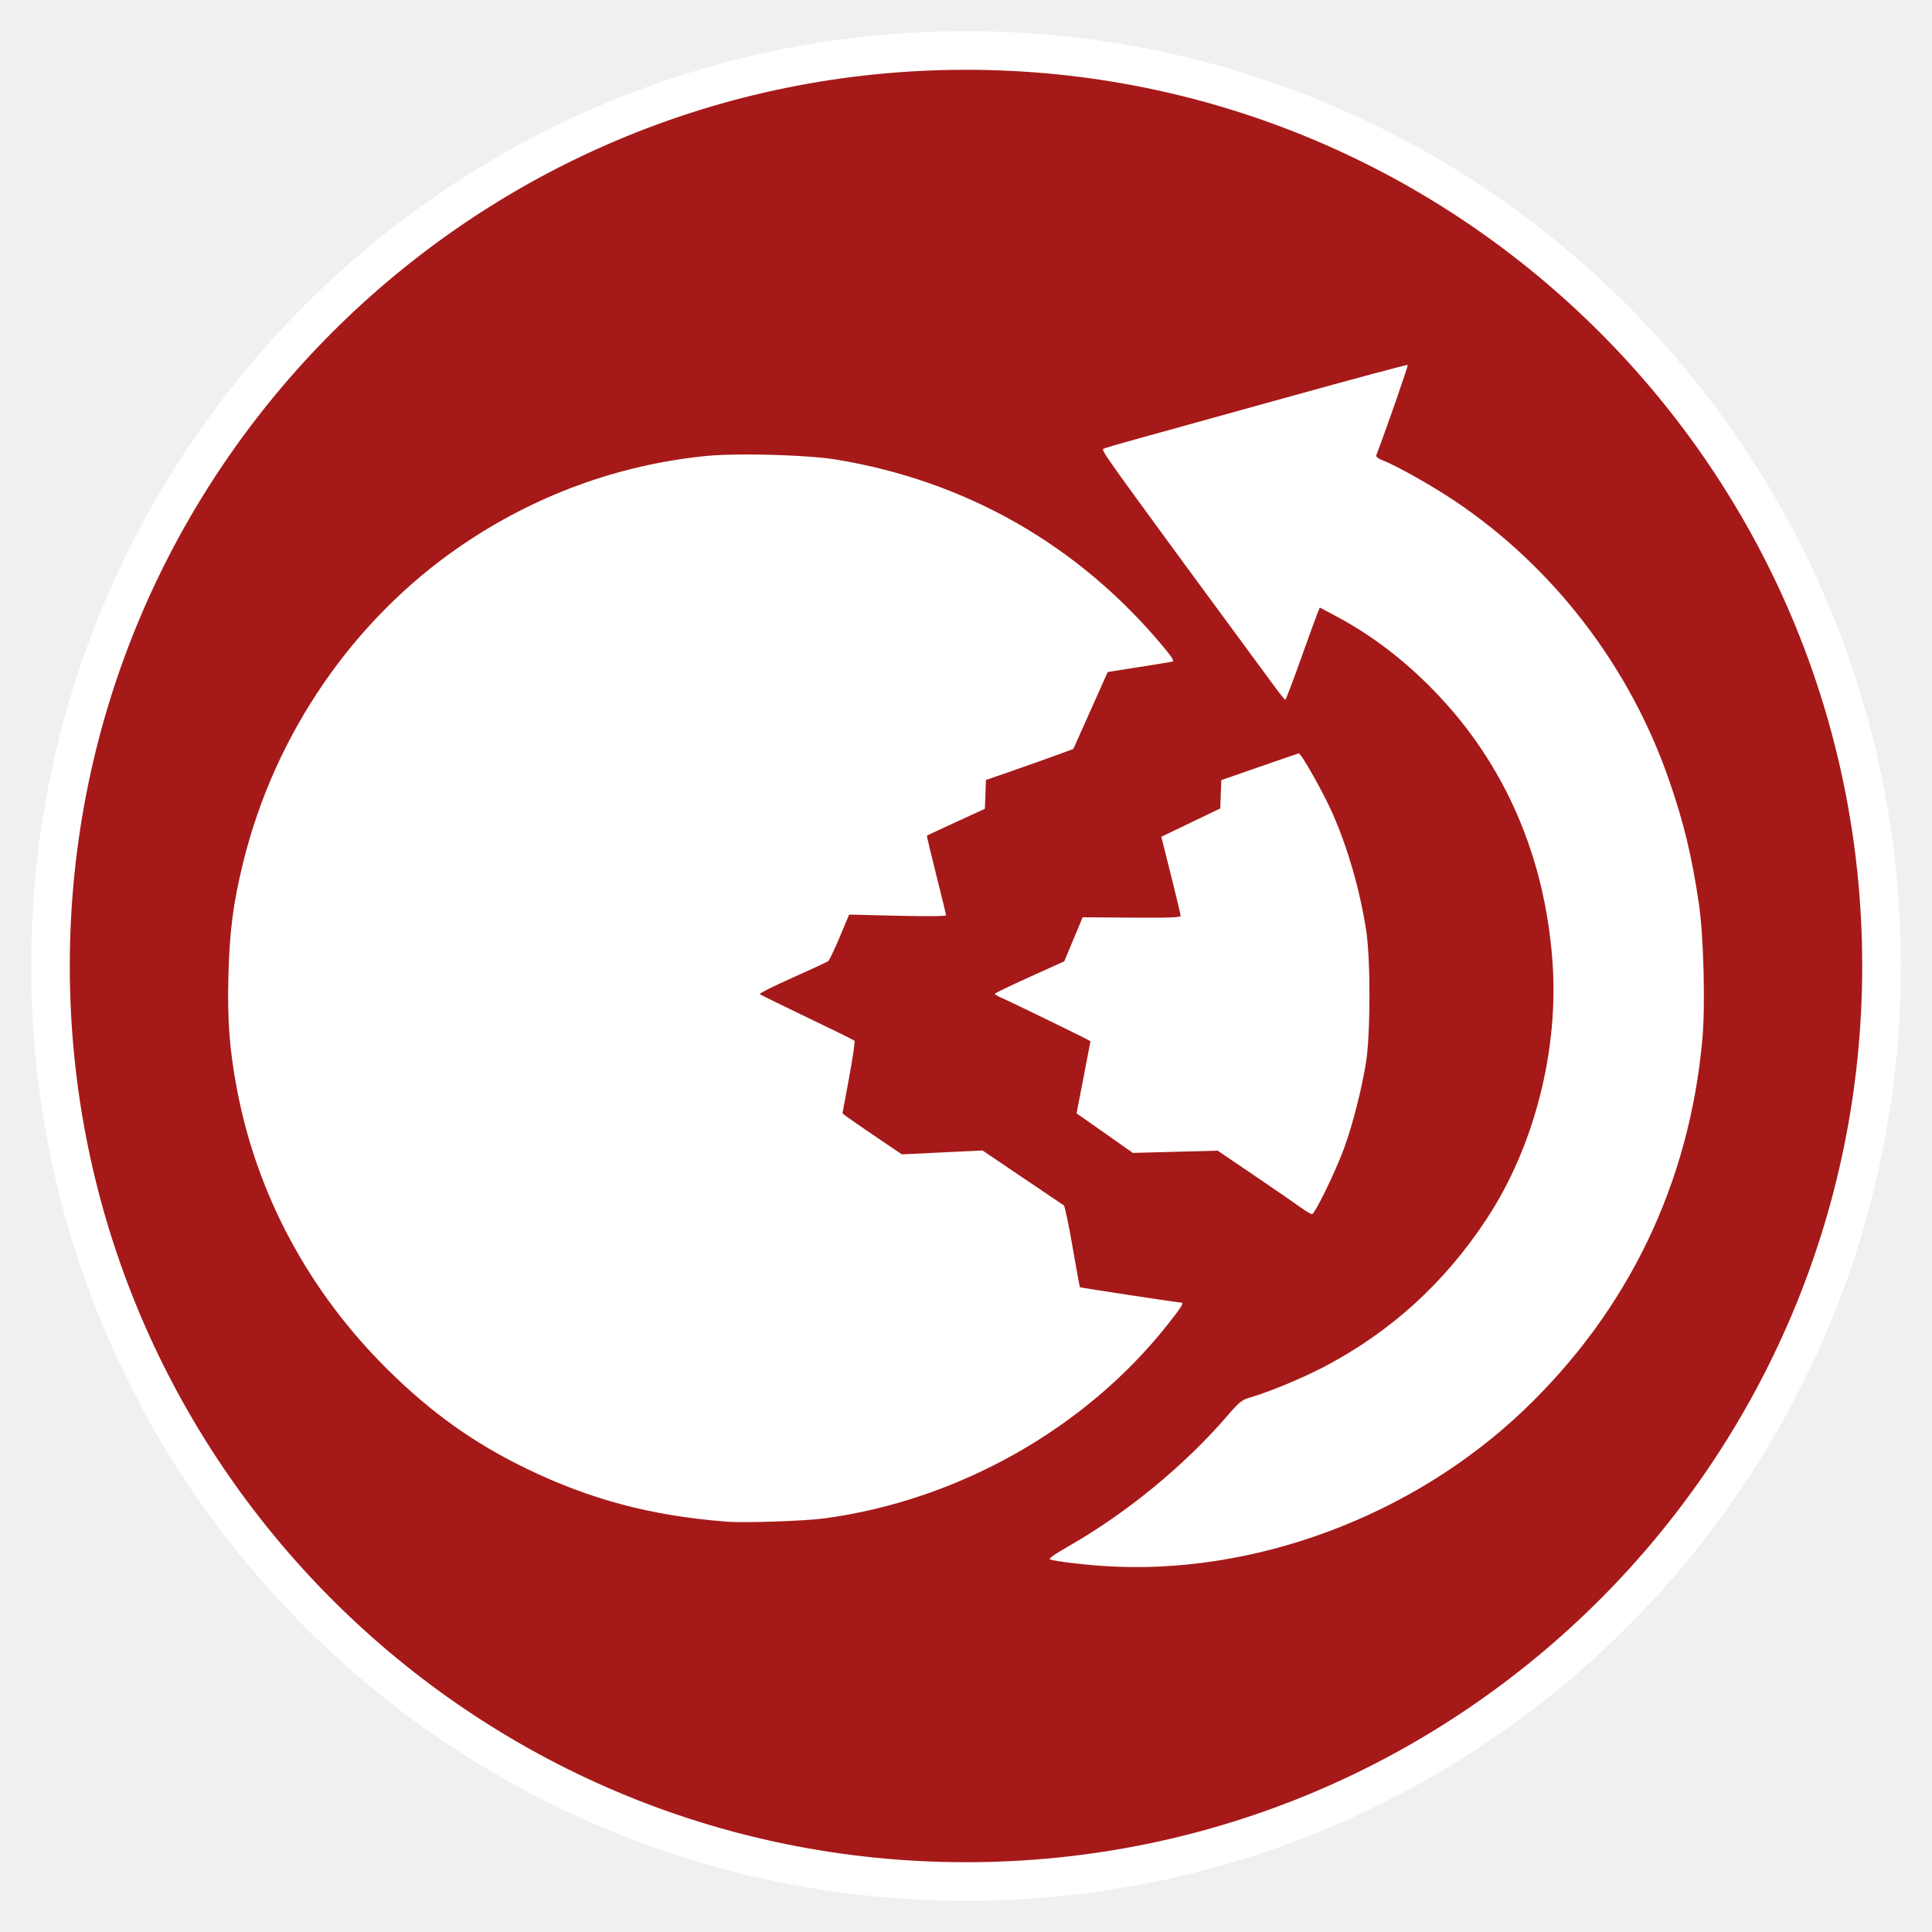
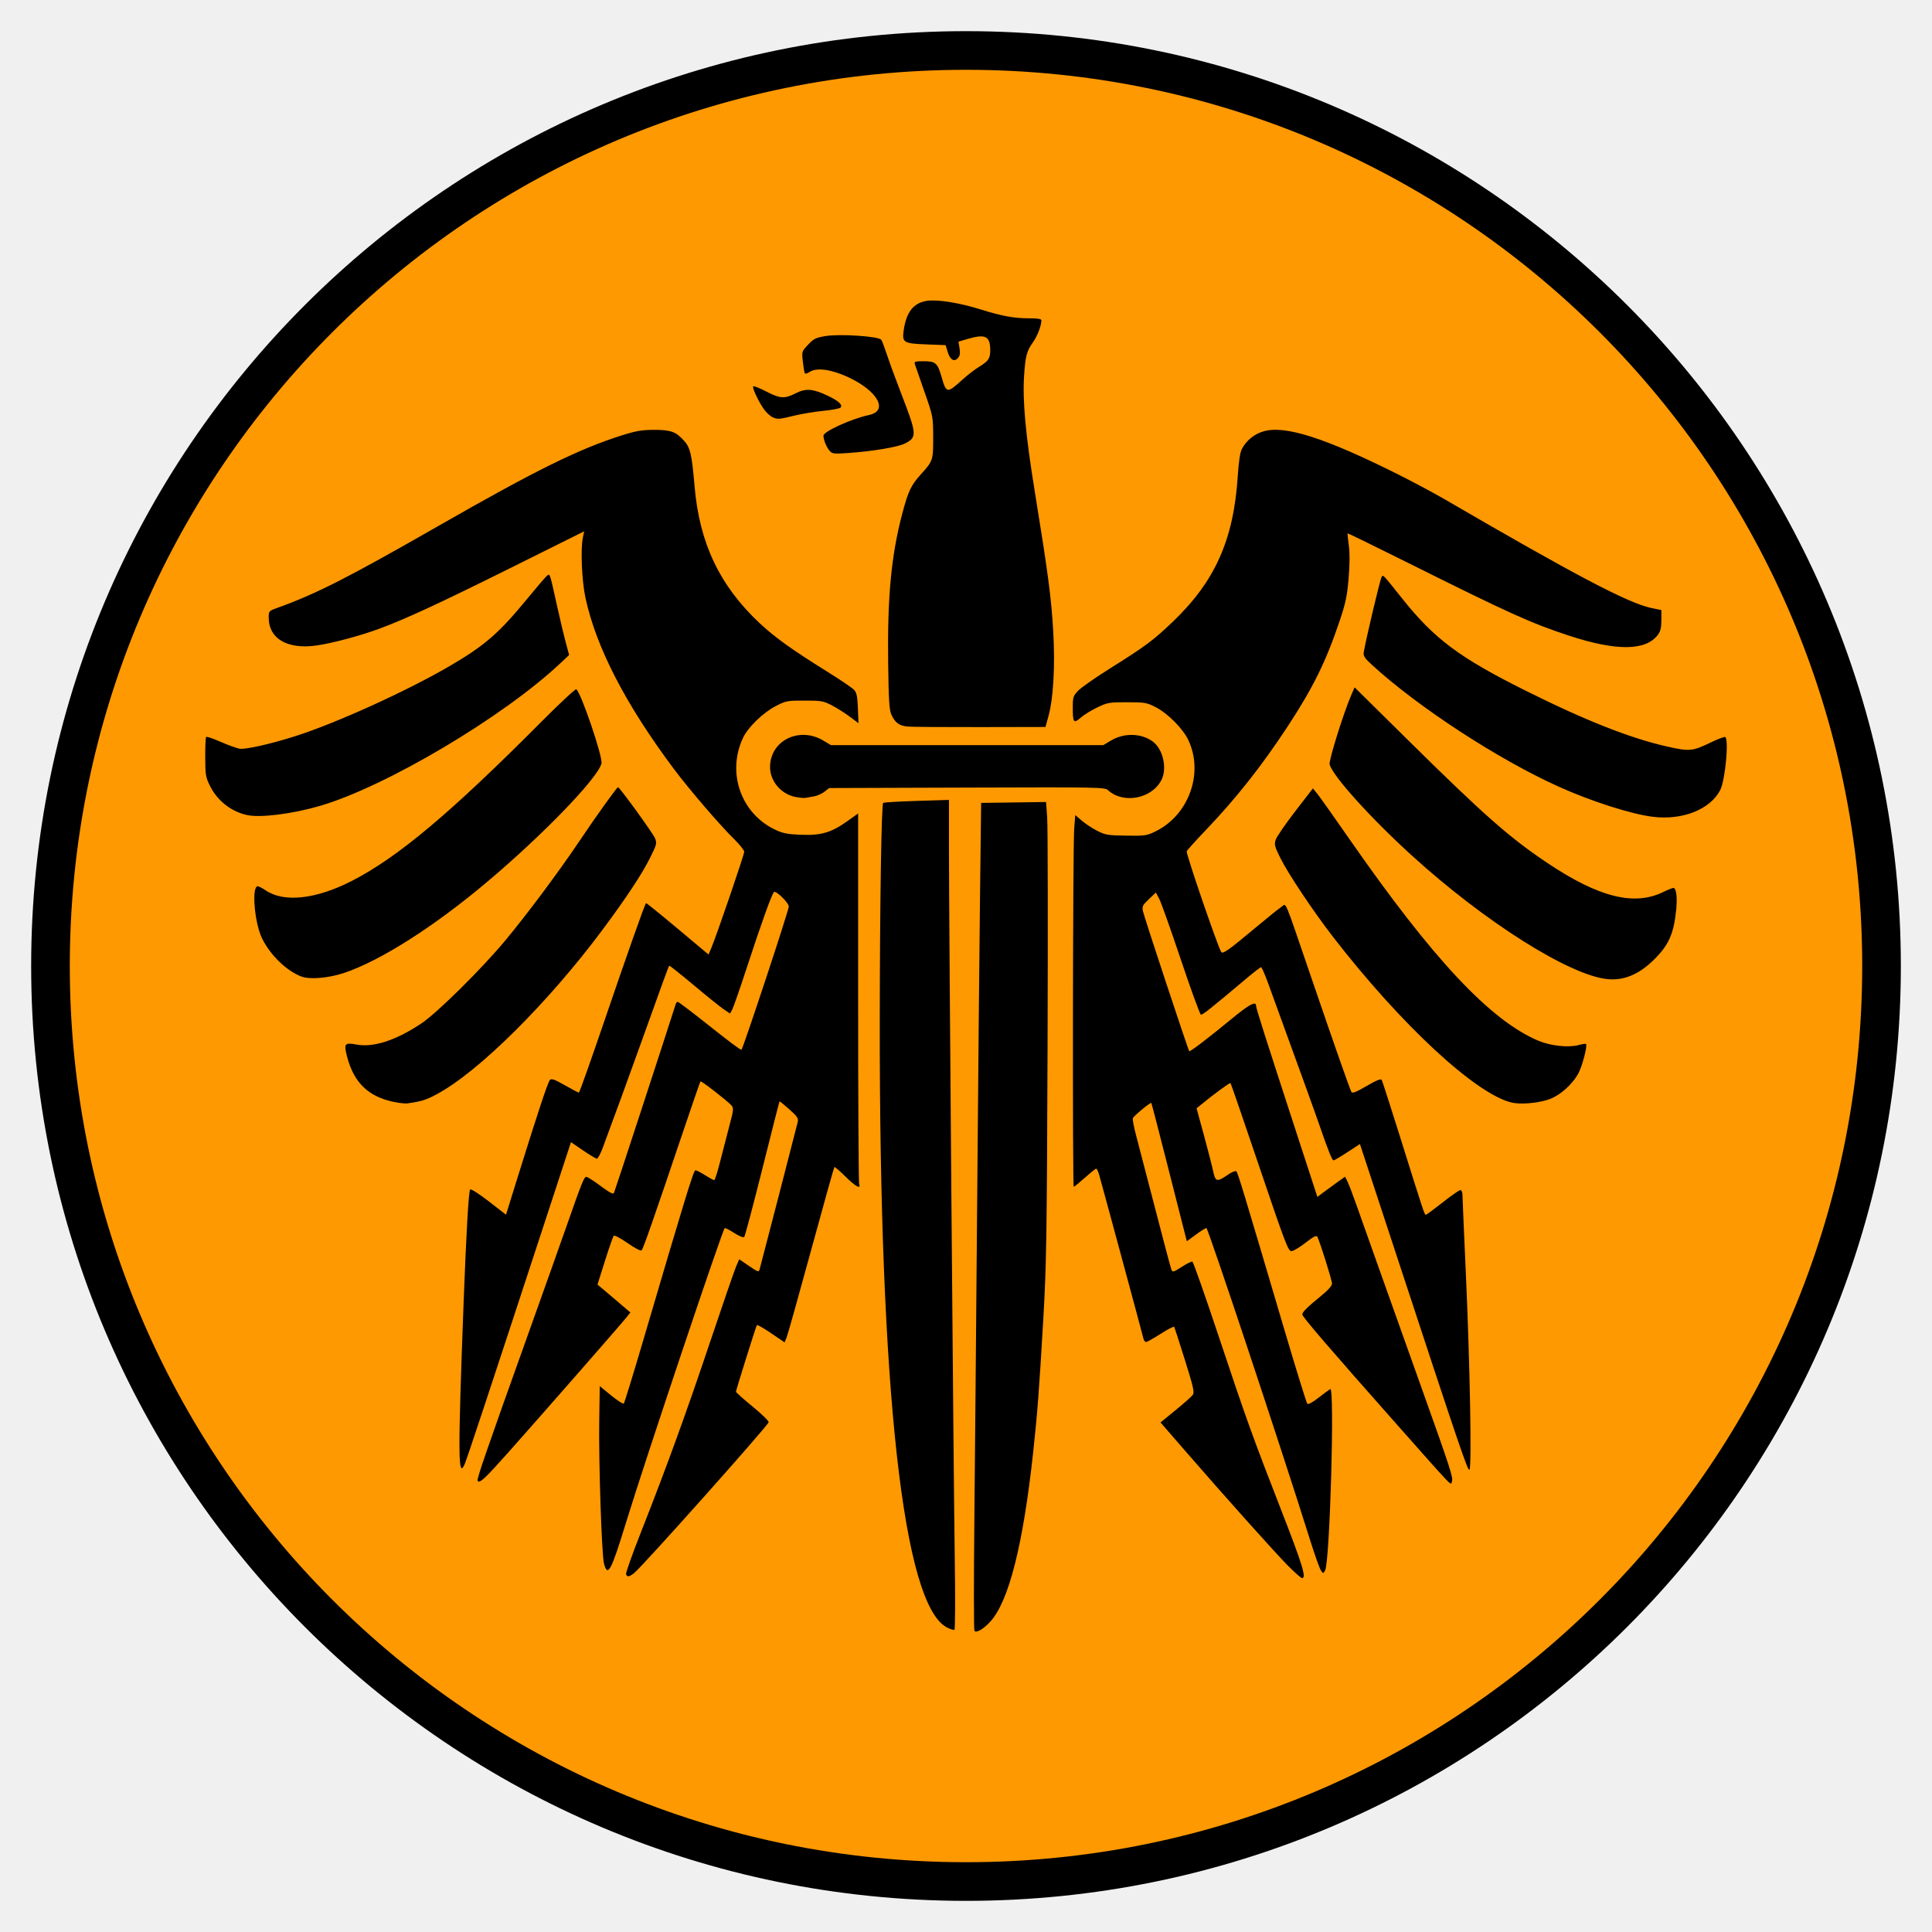
<svg xmlns="http://www.w3.org/2000/svg" width="1000" height="1000" viewBox="0 0 264.583 264.583" version="1.1" id="svg5" xml:space="preserve">
-   <defs id="defs2">
-     <filter id="mask-powermask-path-effect1955_inverse" style="color-interpolation-filters:sRGB" height="100" width="100" x="-50" y="-50">
-       <feColorMatrix id="mask-powermask-path-effect1955_primitive1" values="1" type="saturate" result="fbSourceGraphic" />
-       <feColorMatrix id="mask-powermask-path-effect1955_primitive2" values="-1 0 0 0 1 0 -1 0 0 1 0 0 -1 0 1 0 0 0 1 0 " in="fbSourceGraphic" />
-     </filter>
-     <filter id="mask-powermask-path-effect1983_inverse" style="color-interpolation-filters:sRGB" height="100" width="100" x="-50" y="-50">
-       <feColorMatrix id="mask-powermask-path-effect1983_primitive1" values="1" type="saturate" result="fbSourceGraphic" />
-       <feColorMatrix id="mask-powermask-path-effect1983_primitive2" values="-1 0 0 0 1 0 -1 0 0 1 0 0 -1 0 1 0 0 0 1 0 " in="fbSourceGraphic" />
-     </filter>
-     <clipPath clipPathUnits="userSpaceOnUse" id="clipPath2020">
-       <path id="path2022" style="fill:#000000;fill-opacity:1;stroke-width:0.247" d="M 4.553,4.213 V 102.91 c 0.296,0.305 0.58,0.645 0.85,1.018 -7.672e-4,-1.917 -0.013,-5.15 0.002,-5.166 0.135,-0.151 4.673,4.291 8.12,7.947 6.367,6.755 12.843,14.537 21.564,25.916 9.783,12.763 19.924,21.732 34.555,30.562 7.984,4.818 11.854,8.276 26.715,23.869 6.268,6.577 7.742,8.341 15.028,17.978 5.408,7.153 7.609,9.89 10.665,13.261 0.846,0.933 2.26,2.63 3.142,3.769 0.882,1.14 2.936,3.411 4.564,5.047 4.743,4.766 9.177,8.223 18.503,14.427 8.766,5.832 13.518,9.703 20.747,16.904 3.918,3.903 11.799,12.674 11.588,12.897 -0.001,0.003 -0.198,0.011 -0.207,0.012 1.326,0.068 2.65,0.17 3.974,0.273 3.244,0.2 6.48,0.492 9.714,0.805 3.001,0.35 6,0.701 9.013,0.932 2.438,0.246 4.88,0.435 7.328,0.54 0.467,-0.004 0.934,0.007 1.401,-0.012 3.294,-0.138 6.587,-0.598 9.856,-0.982 4.211,-0.494 6.183,-0.74 10.4,-1.255 4.172,-0.528 8.34,-1.09 12.508,-1.65 2.665,-0.358 4.9,-0.146 6.679,0.448 v -20.031 -32.327 l -4.486,-5.358 c -10.243,-12.233 -19.051,-21.813 -27.666,-30.09 -4.955,-4.761 -6.757,-6.116 -18.177,-13.672 -10.898,-7.211 -13.061,-9.009 -20.866,-17.355 -5.692,-6.086 -8.395,-9.377 -16.51,-20.102 -5.693,-7.524 -9.051,-11.725 -12.192,-15.253 -2.65,-2.977 -13.93,-14.3 -16.056,-16.118 -2.709,-2.317 -7.038,-5.418 -13.504,-9.673 C 108.506,81.719 105.093,78.927 97.826,70.852 90.074,62.238 85.215,56.396 79.439,48.744 67.057,32.342 53.274,18.426 39.401,8.317 37.671,7.056 35.614,5.617 34.831,5.119 L 33.408,4.213 H 18.98 Z m 59.629,0 3.307,3.392 C 75.252,15.568 81.544,23.149 94.523,40.179 101.515,49.353 103.545,51.834 107.002,55.43 c 4.788,4.981 10.309,9.446 16.607,13.43 12.579,7.959 20.154,14.03 29.585,23.71 7.299,7.491 8.771,9.235 19.568,23.177 6.516,8.414 11.056,13.897 15.655,18.907 6.781,7.386 11.495,11.224 23.364,19.019 11.374,7.471 11.513,7.583 20.875,16.933 7.665,7.656 13.193,13.599 17.035,18.316 0.795,0.976 1.473,1.781 1.507,1.789 0.034,0.007 0.062,-7.75 0.062,-17.24 v -17.253 l -3.384,-3.497 c -6.679,-6.901 -12.276,-11.499 -21.966,-18.046 -9.765,-6.597 -14.592,-10.334 -21.084,-16.321 -4.853,-4.475 -8.594,-8.697 -13.146,-14.834 C 184.248,93.499 178.261,86.599 168.756,77.101 157.533,65.884 148.117,57.817 136.443,49.416 122.304,39.241 113.701,31.346 106.915,22.317 103.576,17.876 99.263,10.257 97.538,5.755 L 96.947,4.213 H 80.565 Z m 187.079,0 -19.675,0.06 -19.675,0.06 19.552,0.065 19.552,0.065 V 27.529 c 0,12.686 0.056,23.066 0.123,23.066 0.068,0 0.123,-10.436 0.123,-23.191 z M 211.941,15.447 c -0.064,0.044 -0.169,0.058 -0.19,0.132 -0.023,0.08 -0.041,0.162 -0.059,0.244 0.081,-0.128 0.161,-0.256 0.249,-0.375 z M 5.508,44.427 c 0.41,0 5.099,2.178 7.176,3.333 7.839,4.36 14.508,9.491 22.429,17.259 7.922,7.768 14.337,15.289 24.945,29.243 2.218,2.917 5.055,6.581 6.304,8.141 7.248,9.055 17.389,18.333 26.02,23.804 11.565,7.332 16.507,11.231 25.78,20.339 11.549,11.345 14.77,15.093 24.92,29.005 5.133,7.035 8.095,10.544 13.935,16.504 8.449,8.624 15.224,13.963 24.775,19.524 4.637,2.7 10.623,7.638 16.979,14.006 5.23,5.241 12.632,13.094 14.831,15.734 2.073,2.488 8.693,9.568 15.323,16.385 2.243,2.307 4.08,4.261 4.08,4.343 7.9e-4,0.082 -1.192,0.708 -2.651,1.392 -3.413,1.599 -8.672,3.268 -14.121,4.481 -6.159,1.371 -5.897,1.348 -6.922,0.587 -0.481,-0.358 -1.369,-1.324 -1.974,-2.148 -7.418,-10.113 -14.363,-18.01 -24.467,-27.821 -8.16,-7.923 -10.083,-9.463 -18.666,-14.941 -7.481,-4.775 -10.332,-6.804 -13.365,-9.508 -1.402,-1.25 -3.332,-2.947 -4.29,-3.77 -2.515,-2.162 -8.289,-7.991 -11.271,-11.376 -3.708,-4.21 -7.753,-9.299 -14.084,-17.719 -3.06,-4.071 -6.491,-8.511 -7.623,-9.868 -2.916,-3.495 -11.751,-12.402 -17.953,-18.098 -4.921,-4.52 -5.626,-5.07 -10.501,-8.19 C 70.981,136.023 67.017,132.894 57.508,123.279 48.876,114.551 46.742,111.999 36.744,98.456 30.573,90.096 27.747,86.529 24.497,83 20.846,79.034 15.926,74.643 12.759,72.522 9.532,70.36 6.432,67.955 5.848,67.16 L 5.293,66.404 V 55.415 c 0,-6.077 0.096,-10.989 0.215,-10.989 z M 186.03,50.727 c -0.102,0.091 -0.202,0.184 -0.301,0.277 0.05,0.006 0.102,0.013 0.152,0.018 0.04,-0.082 0.08,-0.164 0.123,-0.244 0.009,-0.017 0.018,-0.034 0.026,-0.051 z m -2.496,14.331 c -0.031,-0.014 -0.01,0.038 0.017,0.137 0.032,0.037 0.08,0.067 0.097,0.112 0.062,0.005 0.121,0.01 0.179,0.015 -0.002,-0.002 -0.004,-0.004 -0.006,-0.006 -0.175,-0.164 -0.257,-0.244 -0.287,-0.258 z" mask="none" />
-     </clipPath>
-   </defs>
+   <defs id="defs2" />
  <g id="layer1">
-     <circle style="fill:#a61919;stroke:#ffffff;stroke-width:5.292;fill-opacity:1;stroke-opacity:1;stroke-dasharray:none;paint-order:normal" id="path236-3" mask="none" r="125.379" cy="132.292" cx="132.292" />
-     <path id="path34108" style="fill:#fefffe;stroke-width:0.247;fill-opacity:1" d="m 192.784,49.977 c -0.068,-0.068 -7.508,1.928 -16.533,4.436 -9.025,2.508 -18.3,5.079 -20.611,5.714 -2.311,0.635 -4.347,1.235 -4.525,1.334 -0.313,0.175 0.166,0.857 10.951,15.592 1.244,1.699 4.189,5.703 6.546,8.898 2.356,3.194 4.955,6.726 5.774,7.847 0.819,1.121 1.553,2.039 1.63,2.039 0.077,0 1.022,-2.475 2.099,-5.499 1.077,-3.025 2.109,-5.868 2.294,-6.318 l 0.336,-0.818 2.153,1.144 c 4.932,2.621 9.395,6.021 13.581,10.344 9.563,9.877 15.085,22.545 16.131,37.009 0.876,12.116 -2.485,25.284 -8.976,35.169 -5.798,8.83 -13.228,15.583 -22.416,20.373 -2.899,1.511 -7.425,3.386 -9.907,4.105 -1.244,0.36 -1.559,0.605 -3.13,2.433 -5.887,6.85 -13.787,13.359 -21.757,17.925 -2.123,1.216 -2.904,1.779 -2.595,1.869 0.946,0.274 4.432,0.699 7.312,0.89 20.408,1.357 42.263,-6.754 57.551,-21.359 14.3,-13.661 22.651,-31.01 24.445,-50.779 0.418,-4.604 0.172,-14.178 -0.476,-18.558 -0.976,-6.598 -2.086,-11.182 -4.125,-17.044 -5.409,-15.547 -15.862,-29.128 -29.378,-38.167 -3.033,-2.029 -7.939,-4.796 -9.681,-5.462 -0.728,-0.278 -1.077,-0.543 -0.995,-0.756 1.334,-3.477 4.394,-12.267 4.303,-12.359 z m -89.701,12.267 c -2.536,-0.019 -4.888,0.044 -6.446,0.203 -12.08,1.234 -23.471,5.419 -33.557,12.328 -14.713,10.078 -25.456,25.722 -29.793,43.383 -1.367,5.567 -1.865,9.455 -2.014,15.739 -0.142,5.936 0.17,9.962 1.189,15.324 2.748,14.469 9.865,27.69 20.65,38.361 5.974,5.911 11.78,10.052 18.99,13.545 8.791,4.258 17.11,6.461 27.434,7.263 2.433,0.189 10.678,-0.087 13.346,-0.447 18.355,-2.476 35.779,-12.314 47.035,-26.56 1.917,-2.426 2.27,-3.001 1.84,-2.995 -0.372,0.005 -13.781,-2.033 -13.859,-2.106 -0.044,-0.042 -0.504,-2.546 -1.022,-5.566 -0.518,-3.02 -1.053,-5.56 -1.189,-5.645 -0.136,-0.086 -2.696,-1.812 -5.69,-3.837 l -5.443,-3.681 -5.522,0.268 -5.522,0.267 -3.46,-2.34 c -1.903,-1.287 -3.734,-2.55 -4.068,-2.806 l -0.608,-0.465 0.91,-4.898 c 0.501,-2.693 0.83,-4.972 0.732,-5.063 -0.098,-0.091 -3.015,-1.525 -6.481,-3.185 -3.466,-1.66 -6.386,-3.095 -6.489,-3.189 -0.103,-0.094 1.899,-1.097 4.449,-2.23 2.549,-1.132 4.766,-2.162 4.926,-2.288 0.16,-0.126 0.87,-1.611 1.579,-3.301 l 1.288,-3.073 6.639,0.162 c 3.947,0.096 6.637,0.07 6.633,-0.064 -0.004,-0.124 -0.609,-2.614 -1.345,-5.533 -0.736,-2.919 -1.308,-5.338 -1.272,-5.374 0.036,-0.036 1.837,-0.879 4.001,-1.873 l 3.936,-1.808 0.071,-1.971 0.071,-1.971 3.513,-1.218 c 1.932,-0.67 4.625,-1.626 5.984,-2.124 l 2.472,-0.906 2.354,-5.27 2.354,-5.27 4.196,-0.661 c 2.308,-0.363 4.389,-0.703 4.626,-0.754 0.338,-0.073 0.03,-0.569 -1.439,-2.318 -11.547,-13.739 -26.834,-22.436 -44.591,-25.365 -2.438,-0.402 -7.178,-0.657 -11.405,-0.688 z m 74.768,40.931 c -0.118,0.027 -2.55,0.861 -5.405,1.854 l -5.19,1.805 -0.072,1.939 -0.073,1.939 -4.037,1.942 -4.037,1.943 1.323,5.263 c 0.728,2.895 1.326,5.397 1.329,5.561 0.005,0.227 -1.6,0.286 -6.709,0.247 l -6.715,-0.051 -1.256,3.016 -1.256,3.017 -4.758,2.149 c -2.617,1.182 -4.758,2.216 -4.758,2.299 0,0.083 0.361,0.308 0.803,0.5 1.528,0.664 12.296,5.914 12.295,5.994 -9.4e-4,0.044 -0.429,2.284 -0.952,4.978 l -0.95,4.898 3.856,2.711 3.856,2.711 5.808,-0.154 5.808,-0.154 5.093,3.454 c 2.801,1.9 5.637,3.853 6.302,4.341 0.665,0.488 1.349,0.889 1.519,0.893 0.384,0.007 3.164,-5.694 4.378,-8.98 1.153,-3.118 2.446,-8.167 3.019,-11.784 0.626,-3.954 0.634,-14.237 0.013,-18.167 -0.872,-5.521 -2.481,-11.116 -4.565,-15.875 -1.268,-2.894 -4.348,-8.36 -4.67,-8.287 z" />
+     <circle style="fill:#ff9800;fill-opacity:0.992;stroke:#ea8a12;stroke-width:0;stroke-dasharray:none;stroke-opacity:1;paint-order:stroke markers fill" id="path236" cx="132.292" cy="132.292" r="125.379" />
+     <circle style="fill:#427328;fill-opacity:0;stroke:#000000;stroke-width:5.292;stroke-dasharray:none;stroke-opacity:1;paint-order:normal" id="path236-3" cx="132.292" cy="132.292" r="125.379" />
+     <path style="fill:#000000;stroke-width:0.226" d="m 133.443,223.322 c -0.086,-0.139 -0.09,-6.778 -0.01,-14.753 0.081,-7.975 0.256,-27.931 0.391,-44.347 0.134,-16.416 0.311,-35.341 0.393,-42.057 l 0.149,-12.21 4.444,-0.061 4.444,-0.061 0.155,2.096 c 0.086,1.153 0.109,15.222 0.052,31.265 -0.093,26.131 -0.153,30.028 -0.582,37.422 -0.561,9.679 -0.809,12.941 -1.396,18.338 -1.367,12.577 -3.321,20.309 -5.835,23.092 -0.958,1.061 -1.975,1.649 -2.206,1.277 z m -3.759,-0.445 c -6.007,-3.085 -9.252,-32.383 -9.203,-83.074 0.016,-15.93 0.229,-29.608 0.465,-29.844 0.077,-0.077 2.136,-0.201 4.575,-0.276 l 4.435,-0.136 8e-5,6.536 c 1.2e-4,9.437 0.628,86.2 0.798,97.465 0.079,5.241 0.059,9.581 -0.045,9.644 -0.103,0.064 -0.564,-0.078 -1.025,-0.314 z m 46.645,-8.514 c -1.879,-1.913 -8.602,-9.426 -13.987,-15.632 l -3.411,-3.931 2.073,-1.693 c 1.14,-0.931 2.2,-1.874 2.355,-2.095 0.236,-0.337 0.059,-1.111 -1.088,-4.769 -0.753,-2.402 -1.416,-4.442 -1.473,-4.533 -0.057,-0.091 -0.889,0.337 -1.849,0.953 -0.96,0.615 -1.862,1.119 -2.003,1.119 -0.141,1e-5 -0.306,-0.229 -0.366,-0.509 -0.104,-0.483 -5.544,-20.599 -6.053,-22.385 -0.133,-0.466 -0.313,-0.847 -0.401,-0.847 -0.087,4.6e-4 -0.786,0.56 -1.552,1.244 -0.766,0.683 -1.453,1.243 -1.526,1.243 -0.182,0 -0.126,-46.667 0.059,-49.025 l 0.147,-1.881 0.904,0.775 c 0.497,0.426 1.451,1.051 2.119,1.39 1.104,0.559 1.463,0.618 3.957,0.654 2.584,0.037 2.817,0.003 4.027,-0.592 4.572,-2.245 6.627,-8.026 4.458,-12.54 -0.734,-1.527 -2.785,-3.597 -4.386,-4.427 -1.284,-0.666 -1.495,-0.704 -3.957,-0.71 -2.447,-0.007 -2.688,0.035 -4.081,0.695 -0.814,0.386 -1.846,1.023 -2.293,1.415 -0.976,0.857 -1.088,0.707 -1.088,-1.46 0,-1.331 0.062,-1.521 0.735,-2.232 0.404,-0.427 2.419,-1.832 4.476,-3.121 4.752,-2.977 5.818,-3.771 8.475,-6.312 5.814,-5.558 8.351,-11.25 8.912,-19.99 0.123,-1.923 0.315,-3.202 0.547,-3.65 0.617,-1.193 1.687,-2.071 2.985,-2.448 2.946,-0.856 8.421,0.897 18.414,5.895 2.052,1.026 4.952,2.577 6.444,3.445 17.843,10.383 25.129,14.214 28.25,14.856 l 1.371,0.282 -0.003,1.377 c -0.003,1.038 -0.117,1.531 -0.47,2.004 -1.656,2.218 -5.677,2.258 -12.191,0.119 -5.195,-1.706 -8.093,-3.017 -22.023,-9.963 -4.527,-2.257 -8.254,-4.076 -8.283,-4.043 -0.029,0.033 0.045,0.773 0.164,1.644 0.144,1.049 0.134,2.567 -0.027,4.501 -0.205,2.457 -0.401,3.385 -1.24,5.879 -1.856,5.517 -3.624,9.108 -7.082,14.38 -3.586,5.467 -7.114,9.933 -11.304,14.307 -1.402,1.464 -2.549,2.745 -2.549,2.846 0,0.631 4.157,12.76 4.716,13.758 0.203,0.362 1.009,-0.211 5.007,-3.557 1.43,-1.197 2.879,-2.358 3.219,-2.579 0.751,-0.488 0.25,-1.655 4.021,9.368 3.373,9.858 5.369,15.545 5.601,15.96 0.123,0.219 0.649,0.011 2.077,-0.821 1.369,-0.797 1.957,-1.035 2.069,-0.835 0.086,0.154 1.239,3.739 2.563,7.967 3.16,10.096 3.299,10.515 3.476,10.51 0.083,-0.003 1.117,-0.765 2.298,-1.696 1.181,-0.93 2.274,-1.692 2.431,-1.692 0.159,0 0.286,0.275 0.287,0.622 0.002,0.342 0.204,5.048 0.45,10.458 0.576,12.676 0.842,27.005 0.504,27.214 -0.249,0.154 -1.241,-2.767 -10.556,-31.104 l -4.438,-13.5 -1.716,1.12 c -0.944,0.616 -1.797,1.12 -1.897,1.12 -0.196,0 -0.747,-1.372 -1.909,-4.748 -0.623,-1.81 -2.678,-7.495 -7.048,-19.502 -0.441,-1.213 -0.877,-2.205 -0.969,-2.205 -0.091,0 -0.92,0.633 -1.84,1.407 -5.275,4.434 -6.183,5.155 -6.405,5.082 -0.134,-0.044 -1.367,-3.43 -2.74,-7.524 -1.373,-4.094 -2.704,-7.838 -2.958,-8.319 l -0.462,-0.875 -0.963,0.917 c -0.873,0.83 -0.948,0.987 -0.802,1.666 0.179,0.834 6.188,19.002 6.332,19.146 0.112,0.112 2.565,-1.759 5.873,-4.48 2.361,-1.942 3.279,-2.429 3.279,-1.738 0,0.331 1.12,3.851 5.573,17.513 l 2.824,8.664 0.72,-0.544 c 0.396,-0.299 1.248,-0.922 1.894,-1.384 l 1.175,-0.84 0.323,0.634 c 0.177,0.349 0.735,1.804 1.238,3.235 1.119,3.177 4.572,12.879 8.933,25.098 4.013,11.242 4.343,12.264 4.135,12.803 -0.194,0.504 0.507,1.236 -7.821,-8.164 -8.919,-10.066 -12.662,-14.424 -12.662,-14.74 0,-0.328 0.681,-0.998 2.657,-2.615 0.889,-0.727 1.413,-1.327 1.413,-1.615 0,-0.446 -1.692,-5.839 -2.017,-6.427 -0.118,-0.214 -0.559,0.016 -1.617,0.843 -0.8,0.626 -1.67,1.139 -1.933,1.142 -0.431,0.004 -0.866,-1.141 -4.354,-11.453 -2.132,-6.302 -3.922,-11.504 -3.98,-11.562 -0.092,-0.092 -2.252,1.491 -4.022,2.947 l -0.624,0.513 1.008,3.693 c 0.554,2.031 1.122,4.244 1.262,4.918 0.301,1.451 0.52,1.509 1.954,0.522 0.614,-0.423 1.104,-0.621 1.228,-0.497 0.206,0.206 0.927,2.585 6.532,21.551 1.636,5.534 3.066,10.156 3.179,10.27 0.124,0.126 0.721,-0.193 1.512,-0.808 0.719,-0.559 1.45,-1.101 1.626,-1.205 0.633,-0.374 -0.043,23.607 -0.701,24.835 -0.239,0.447 -0.248,0.447 -0.563,0.017 -0.176,-0.24 -0.83,-2.064 -1.453,-4.054 -3.877,-12.376 -14.005,-42.848 -14.241,-42.848 -0.124,0 -0.777,0.407 -1.451,0.905 l -1.225,0.905 -0.22,-0.849 c -0.121,-0.467 -1.2,-4.714 -2.399,-9.438 -1.199,-4.724 -2.21,-8.62 -2.247,-8.656 -0.117,-0.117 -2.409,1.775 -2.528,2.086 -0.063,0.164 0.143,1.25 0.458,2.415 0.314,1.165 1.491,5.679 2.615,10.032 1.124,4.353 2.119,8.094 2.212,8.315 0.152,0.361 0.29,0.323 1.408,-0.397 0.681,-0.439 1.337,-0.765 1.457,-0.725 0.12,0.04 1.708,4.543 3.528,10.007 3.852,11.564 4.664,13.821 8.728,24.262 2.848,7.317 3.384,9.075 2.765,9.075 -0.143,0 -1.034,-0.789 -1.981,-1.752 z m -90.593,1.228 c -0.063,-0.164 0.867,-2.784 2.065,-5.822 3.456,-8.76 6.134,-16.13 9.472,-26.073 1.707,-5.084 3.296,-9.693 3.532,-10.242 l 0.428,-0.999 1.336,0.907 c 1.305,0.886 1.339,0.895 1.476,0.406 0.268,-0.959 5.063,-19.499 5.199,-20.098 0.118,-0.522 -0.037,-0.759 -1.148,-1.749 -0.707,-0.63 -1.311,-1.119 -1.342,-1.087 -0.032,0.032 -1.088,4.177 -2.347,9.211 -1.259,5.034 -2.379,9.243 -2.488,9.354 -0.116,0.118 -0.661,-0.095 -1.306,-0.509 -0.609,-0.391 -1.22,-0.71 -1.358,-0.71 -0.242,0 -10.894,31.763 -13.497,40.248 -2.072,6.754 -2.531,7.617 -3.041,5.709 -0.315,-1.181 -0.739,-13.89 -0.653,-19.59 l 0.071,-4.723 1.564,1.282 c 0.86,0.705 1.639,1.203 1.73,1.105 0.092,-0.097 1.304,-4.044 2.694,-8.769 5.762,-19.588 6.864,-23.176 7.115,-23.176 0.144,0 0.743,0.305 1.331,0.678 0.588,0.373 1.146,0.678 1.24,0.678 0.093,0 0.445,-1.094 0.781,-2.431 0.336,-1.337 0.909,-3.55 1.272,-4.918 0.619,-2.331 0.637,-2.514 0.285,-2.911 -0.543,-0.612 -4.111,-3.378 -4.219,-3.27 -0.05,0.05 -1.205,3.395 -2.567,7.432 -3.819,11.321 -5.266,15.462 -5.486,15.697 -0.125,0.133 -0.858,-0.241 -1.922,-0.981 -0.946,-0.658 -1.801,-1.111 -1.9,-1.007 -0.099,0.104 -0.64,1.651 -1.204,3.438 l -1.025,3.249 0.716,0.595 c 0.394,0.327 1.407,1.187 2.252,1.91 l 1.536,1.315 -0.476,0.607 c -0.641,0.819 -11.668,13.421 -16.085,18.382 -3.426,3.848 -4.099,4.475 -4.358,4.056 -0.137,-0.222 1.087,-3.779 6.777,-19.682 2.202,-6.156 4.645,-13.024 5.428,-15.263 2.069,-5.913 2.374,-6.67 2.688,-6.67 0.156,0 1.034,0.561 1.951,1.248 1.184,0.885 1.713,1.164 1.824,0.961 0.111,-0.204 7.004,-21.281 8.468,-25.894 0.049,-0.155 0.171,-0.283 0.27,-0.283 0.099,0 1.756,1.248 3.681,2.774 3.591,2.845 4.841,3.783 5.043,3.783 0.175,0 6.485,-19.083 6.485,-19.612 0,-0.5 -1.707,-2.185 -2.019,-1.992 -0.264,0.163 -1.727,4.226 -3.748,10.411 -0.935,2.86 -1.832,5.433 -1.992,5.718 l -0.292,0.517 -0.892,-0.605 c -0.491,-0.333 -2.345,-1.826 -4.121,-3.318 -1.776,-1.492 -3.267,-2.674 -3.314,-2.626 -0.09,0.092 -1.091,2.832 -3.706,10.149 -1.555,4.35 -4.266,11.781 -5.383,14.754 -0.315,0.839 -0.679,1.526 -0.809,1.526 -0.13,0 -0.982,-0.509 -1.895,-1.131 l -1.66,-1.131 -3.871,11.815 c -7.281,22.219 -10.349,31.487 -10.68,32.258 -0.921,2.148 -0.943,-0.938 -0.158,-21.913 0.362,-9.665 0.696,-15.474 0.902,-15.686 0.108,-0.111 1.225,0.602 2.551,1.629 l 2.359,1.827 1.633,-5.247 c 2.757,-8.859 4.106,-12.922 4.386,-13.212 0.211,-0.218 0.65,-0.06 2.044,0.735 0.977,0.557 1.84,1.011 1.919,1.009 0.079,-0.002 1.66,-4.453 3.514,-9.892 3.028,-8.886 5.496,-15.869 5.678,-16.068 0.037,-0.04 1.978,1.528 4.314,3.486 l 4.247,3.559 0.397,-0.934 c 0.697,-1.642 4.492,-12.735 4.492,-13.132 0,-0.21 -0.619,-0.989 -1.376,-1.731 -1.982,-1.945 -6.177,-6.833 -8.301,-9.673 C 85.669,96.461 81.626,88.622 80.174,81.853 79.677,79.536 79.493,75.179 79.825,73.609 l 0.18,-0.847 -9.902,4.927 c -9.91,4.931 -14.564,7.087 -18.153,8.41 -2.627,0.969 -6.307,1.956 -8.516,2.285 -4.048,0.603 -6.636,-0.89 -6.636,-3.829 0,-0.846 0.043,-0.896 1.074,-1.268 5.492,-1.98 9.631,-4.085 22.41,-11.399 13.104,-7.5 19.06,-10.436 24.904,-12.273 1.949,-0.613 2.739,-0.747 4.409,-0.747 2.299,-0.001 3.007,0.263 4.131,1.544 0.813,0.926 1.028,1.879 1.395,6.188 0.661,7.756 3.42,13.577 8.863,18.697 2.074,1.951 4.505,3.698 9.262,6.656 1.805,1.123 3.48,2.26 3.722,2.527 0.351,0.388 0.456,0.896 0.52,2.523 l 0.08,2.037 -1.211,-0.905 c -0.666,-0.497 -1.77,-1.194 -2.454,-1.548 -1.146,-0.593 -1.439,-0.643 -3.731,-0.643 -2.379,2.22e-4 -2.551,0.033 -3.944,0.756 -1.752,0.91 -3.807,2.912 -4.486,4.371 -2.232,4.797 -0.251,10.372 4.472,12.582 1.01,0.472 1.669,0.598 3.505,0.669 2.748,0.106 4.135,-0.304 6.339,-1.877 l 1.462,-1.043 v 25.204 c 0,13.862 0.062,25.365 0.137,25.562 0.29,0.756 -0.512,0.31 -1.877,-1.043 -0.777,-0.77 -1.459,-1.354 -1.516,-1.298 -0.057,0.057 -1.488,5.175 -3.181,11.375 -1.693,6.199 -3.204,11.579 -3.357,11.954 l -0.278,0.682 -1.853,-1.262 c -1.019,-0.694 -1.896,-1.19 -1.948,-1.103 -0.135,0.226 -2.858,8.915 -2.858,9.119 0,0.093 1.022,1.005 2.271,2.026 1.249,1.021 2.241,1.989 2.205,2.151 -0.115,0.509 -17.287,19.765 -18.422,20.658 -0.682,0.537 -0.947,0.576 -1.106,0.163 z M 53.813,150.881 c -3.447,-0.754 -5.385,-2.676 -6.299,-6.243 -0.443,-1.729 -0.31,-1.889 1.322,-1.587 2.323,0.429 5.417,-0.584 8.901,-2.915 2.148,-1.437 8.279,-7.506 11.492,-11.375 2.987,-3.597 7.314,-9.4 10.12,-13.574 2.434,-3.62 5.13,-7.38 5.29,-7.38 0.215,0 4.764,6.274 5.05,6.964 0.293,0.708 0.261,0.841 -0.662,2.703 -1.098,2.215 -3.281,5.52 -6.525,9.873 -7.443,9.991 -16.958,19.432 -22.667,22.493 -1.5,0.804 -2.053,0.977 -4.044,1.267 -0.311,0.045 -1.201,-0.057 -1.978,-0.227 z m 153.153,0.101 c -4.949,-1.238 -15.086,-10.647 -24.354,-22.604 -2.745,-3.541 -6.216,-8.739 -7.297,-10.927 -0.76,-1.539 -0.826,-1.803 -0.608,-2.462 0.134,-0.406 1.335,-2.151 2.669,-3.88 l 2.425,-3.142 0.624,0.77 c 0.343,0.424 2.319,3.211 4.392,6.195 11.391,16.397 19.292,24.828 25.861,27.595 1.683,0.709 4.14,0.969 5.527,0.586 0.49,-0.135 0.936,-0.201 0.991,-0.146 0.227,0.227 -0.496,3.019 -1.046,4.034 -0.859,1.586 -2.636,3.122 -4.174,3.607 -1.578,0.497 -3.84,0.666 -5.01,0.373 z m 13.208,-16.89 c -5.212,-0.492 -16.865,-7.854 -26.893,-16.991 -5.578,-5.082 -10.684,-10.739 -11.194,-12.399 -0.149,-0.487 1.904,-7.068 2.982,-9.556 l 0.441,-1.018 7.326,7.238 c 10.344,10.219 13.909,13.362 19.091,16.826 7.029,4.7 11.862,5.911 15.844,3.97 0.634,-0.309 1.262,-0.562 1.395,-0.562 0.392,0 0.559,1.273 0.388,2.97 -0.341,3.397 -1.063,4.963 -3.245,7.045 -1.963,1.872 -3.967,2.681 -6.136,2.476 z m -178.892,-0.356 c -2.031,-0.762 -4.28,-2.944 -5.4,-5.239 -1.035,-2.121 -1.449,-7.123 -0.589,-7.123 0.148,0 0.643,0.254 1.1,0.565 2.492,1.694 6.88,1.214 11.765,-1.287 6.324,-3.237 13.5,-9.262 26.042,-21.865 2.477,-2.489 4.6,-4.467 4.717,-4.394 0.634,0.392 3.668,9.311 3.455,10.159 -0.504,2.009 -7.959,9.731 -15.665,16.226 -7.266,6.124 -14.589,10.785 -19.568,12.457 -2.134,0.716 -4.699,0.936 -5.858,0.501 z M 226.327,111.855 c -2.993,-0.376 -8.456,-2.129 -12.926,-4.15 -8.268,-3.738 -19.149,-10.834 -25.47,-16.612 -1.068,-0.976 -1.253,-1.258 -1.167,-1.776 0.308,-1.847 2.28,-10.145 2.455,-10.327 0.25,-0.261 0.061,-0.462 2.886,3.074 4.352,5.449 7.793,8.012 16.765,12.491 8.292,4.139 14.412,6.554 19.508,7.697 3.007,0.674 3.395,0.637 5.91,-0.574 0.984,-0.474 1.874,-0.808 1.978,-0.744 0.529,0.327 -0.003,5.935 -0.688,7.265 -1.371,2.661 -5.181,4.167 -9.25,3.656 z M 33.936,111.64 c -2.184,-0.428 -4.151,-1.946 -5.167,-3.99 -0.604,-1.215 -0.653,-1.509 -0.665,-3.949 -0.007,-1.45 0.051,-2.7 0.128,-2.778 0.077,-0.078 0.976,0.226 1.998,0.675 1.022,0.449 2.185,0.87 2.584,0.935 0.821,0.133 4.314,-0.657 7.714,-1.746 5.532,-1.771 15.039,-6.085 20.901,-9.485 4.888,-2.835 6.869,-4.545 10.759,-9.285 1.282,-1.561 2.49,-2.972 2.686,-3.134 0.45,-0.373 0.382,-0.567 1.379,3.938 0.44,1.99 1.001,4.351 1.245,5.247 l 0.444,1.63 -1.184,1.116 c -7.828,7.38 -23.985,16.959 -33.009,19.571 -3.694,1.069 -7.969,1.615 -9.814,1.254 z m 75.005,-2.499 c -1.995,-0.386 -3.514,-2.197 -3.485,-4.157 0.052,-3.587 4.023,-5.526 7.298,-3.563 l 1.036,0.621 h 18.654 18.654 l 1.036,-0.621 c 1.787,-1.071 4.108,-1.031 5.694,0.098 1.44,1.025 2.054,3.701 1.221,5.313 -1.324,2.56 -5.196,3.299 -7.294,1.393 -0.459,-0.417 -1.064,-0.428 -19.338,-0.367 l -18.865,0.063 -0.639,0.503 c -0.352,0.277 -1.01,0.565 -1.464,0.642 -0.454,0.076 -0.978,0.168 -1.164,0.205 -0.187,0.036 -0.791,-0.021 -1.344,-0.128 z m 15.363,-9.641 c -1.162,-0.103 -1.719,-0.513 -2.231,-1.642 -0.293,-0.645 -0.374,-1.94 -0.441,-7.009 -0.119,-9.05 0.415,-14.738 1.919,-20.463 0.81,-3.082 1.21,-3.935 2.527,-5.39 1.707,-1.885 1.728,-1.947 1.718,-5.125 -0.009,-2.818 -0.012,-2.836 -1.195,-6.218 -0.653,-1.865 -1.245,-3.57 -1.316,-3.787 -0.114,-0.347 0.036,-0.396 1.218,-0.396 1.627,0 1.898,0.239 2.443,2.148 0.648,2.272 0.754,2.286 2.853,0.378 0.666,-0.605 1.668,-1.381 2.228,-1.725 1.359,-0.834 1.583,-1.163 1.583,-2.329 0,-1.922 -0.672,-2.244 -3.151,-1.508 l -1.198,0.356 0.147,0.918 c 0.111,0.691 0.054,1.021 -0.228,1.333 -0.521,0.576 -1.076,0.228 -1.41,-0.886 l -0.266,-0.889 -2.582,-0.099 c -3.171,-0.121 -3.391,-0.251 -3.172,-1.864 0.346,-2.547 1.34,-3.826 3.191,-4.103 1.435,-0.215 4.444,0.263 7.312,1.163 2.963,0.929 4.6,1.229 6.712,1.229 1.173,0 1.654,0.082 1.653,0.283 -0.003,0.721 -0.563,2.174 -1.156,3 -0.848,1.18 -1.035,1.883 -1.214,4.564 -0.229,3.417 0.203,8.112 1.46,15.859 1.831,11.286 2.266,14.571 2.527,19.111 0.276,4.798 0.031,9.176 -0.654,11.677 l -0.403,1.47 -8.928,0.018 c -4.91,0.01 -9.386,-0.022 -9.945,-0.072 z M 113.635,61.764 c -0.441,-0.492 -0.864,-1.519 -0.864,-2.098 0,-0.578 3.837,-2.318 6.251,-2.834 2.677,-0.573 1.197,-3.278 -2.823,-5.162 -2.303,-1.079 -4.346,-1.367 -5.294,-0.746 -0.319,0.209 -0.628,0.298 -0.688,0.198 -0.06,-0.1 -0.18,-0.812 -0.268,-1.582 -0.159,-1.396 -0.157,-1.402 0.709,-2.329 0.76,-0.813 1.055,-0.961 2.363,-1.184 1.971,-0.336 7.365,0.026 7.675,0.516 0.114,0.18 0.476,1.141 0.805,2.136 0.329,0.995 1.188,3.335 1.909,5.201 2.183,5.648 2.209,5.994 0.502,6.865 -0.945,0.482 -4.431,1.064 -7.761,1.295 -1.914,0.133 -2.176,0.104 -2.517,-0.275 z m -7.779,-4.599 c -0.259,-0.105 -0.734,-0.503 -1.055,-0.885 -0.698,-0.829 -1.844,-3.176 -1.647,-3.373 0.076,-0.076 0.872,0.238 1.769,0.7 1.932,0.994 2.51,1.03 4.045,0.252 1.39,-0.704 2.348,-0.632 4.384,0.332 1.506,0.713 2.107,1.275 1.747,1.635 -0.127,0.127 -1.186,0.324 -2.353,0.439 -1.167,0.114 -2.969,0.413 -4.002,0.664 -2.069,0.502 -2.205,0.513 -2.887,0.237 z" id="path6549" />
  </g>
</svg>
